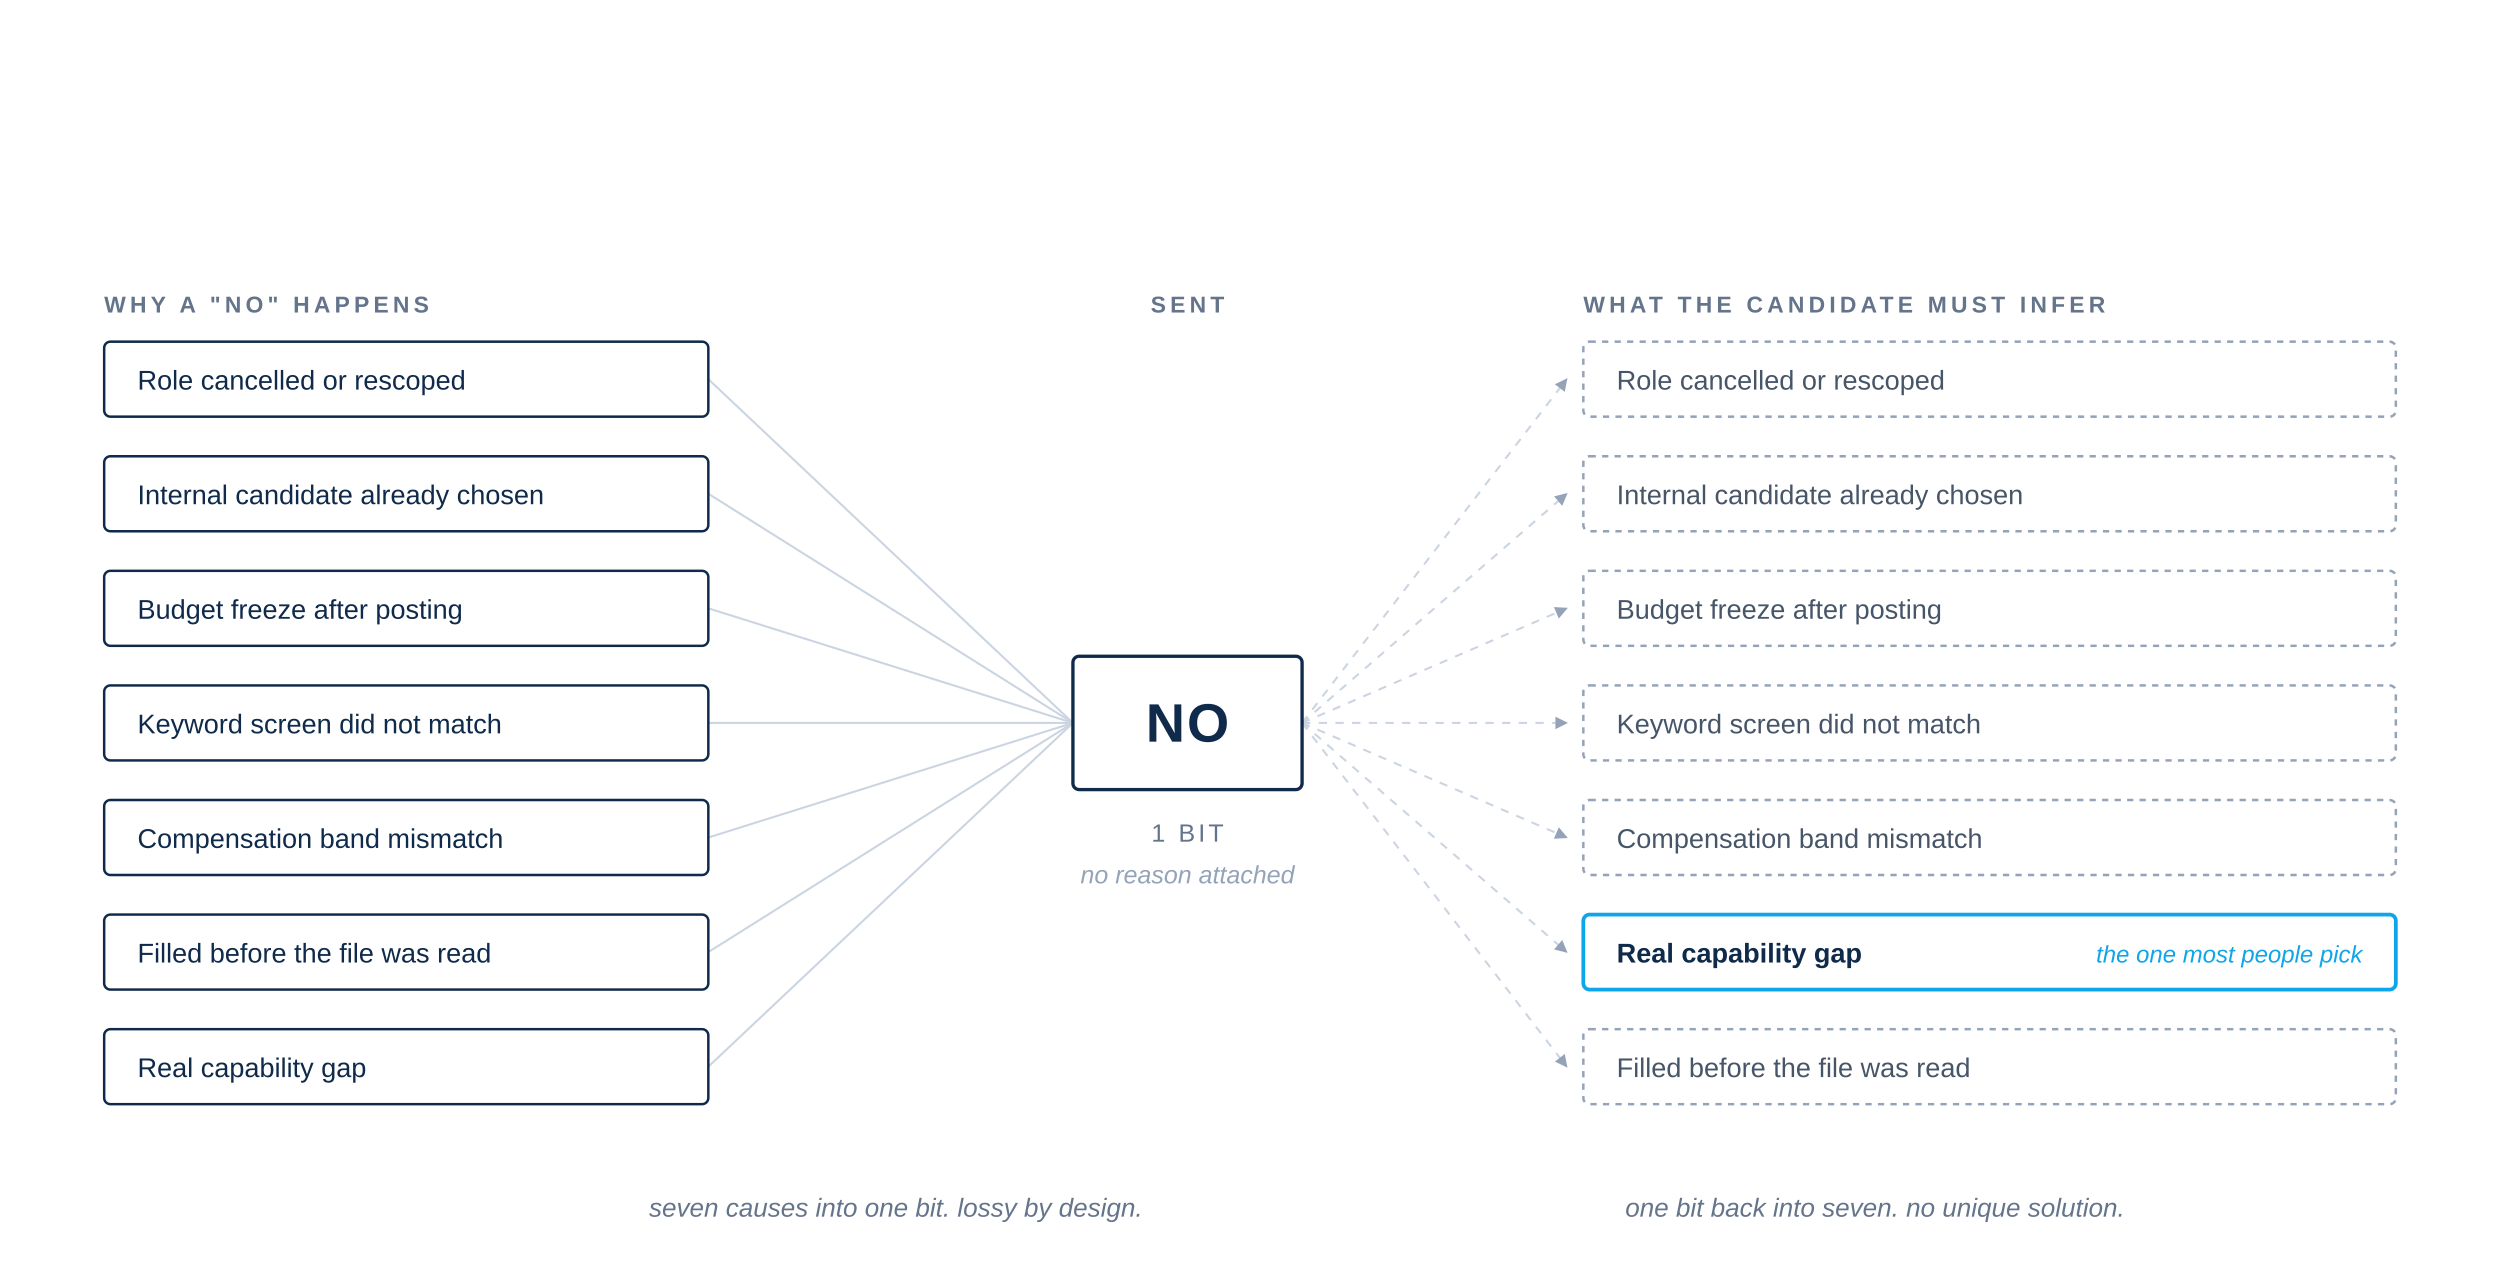
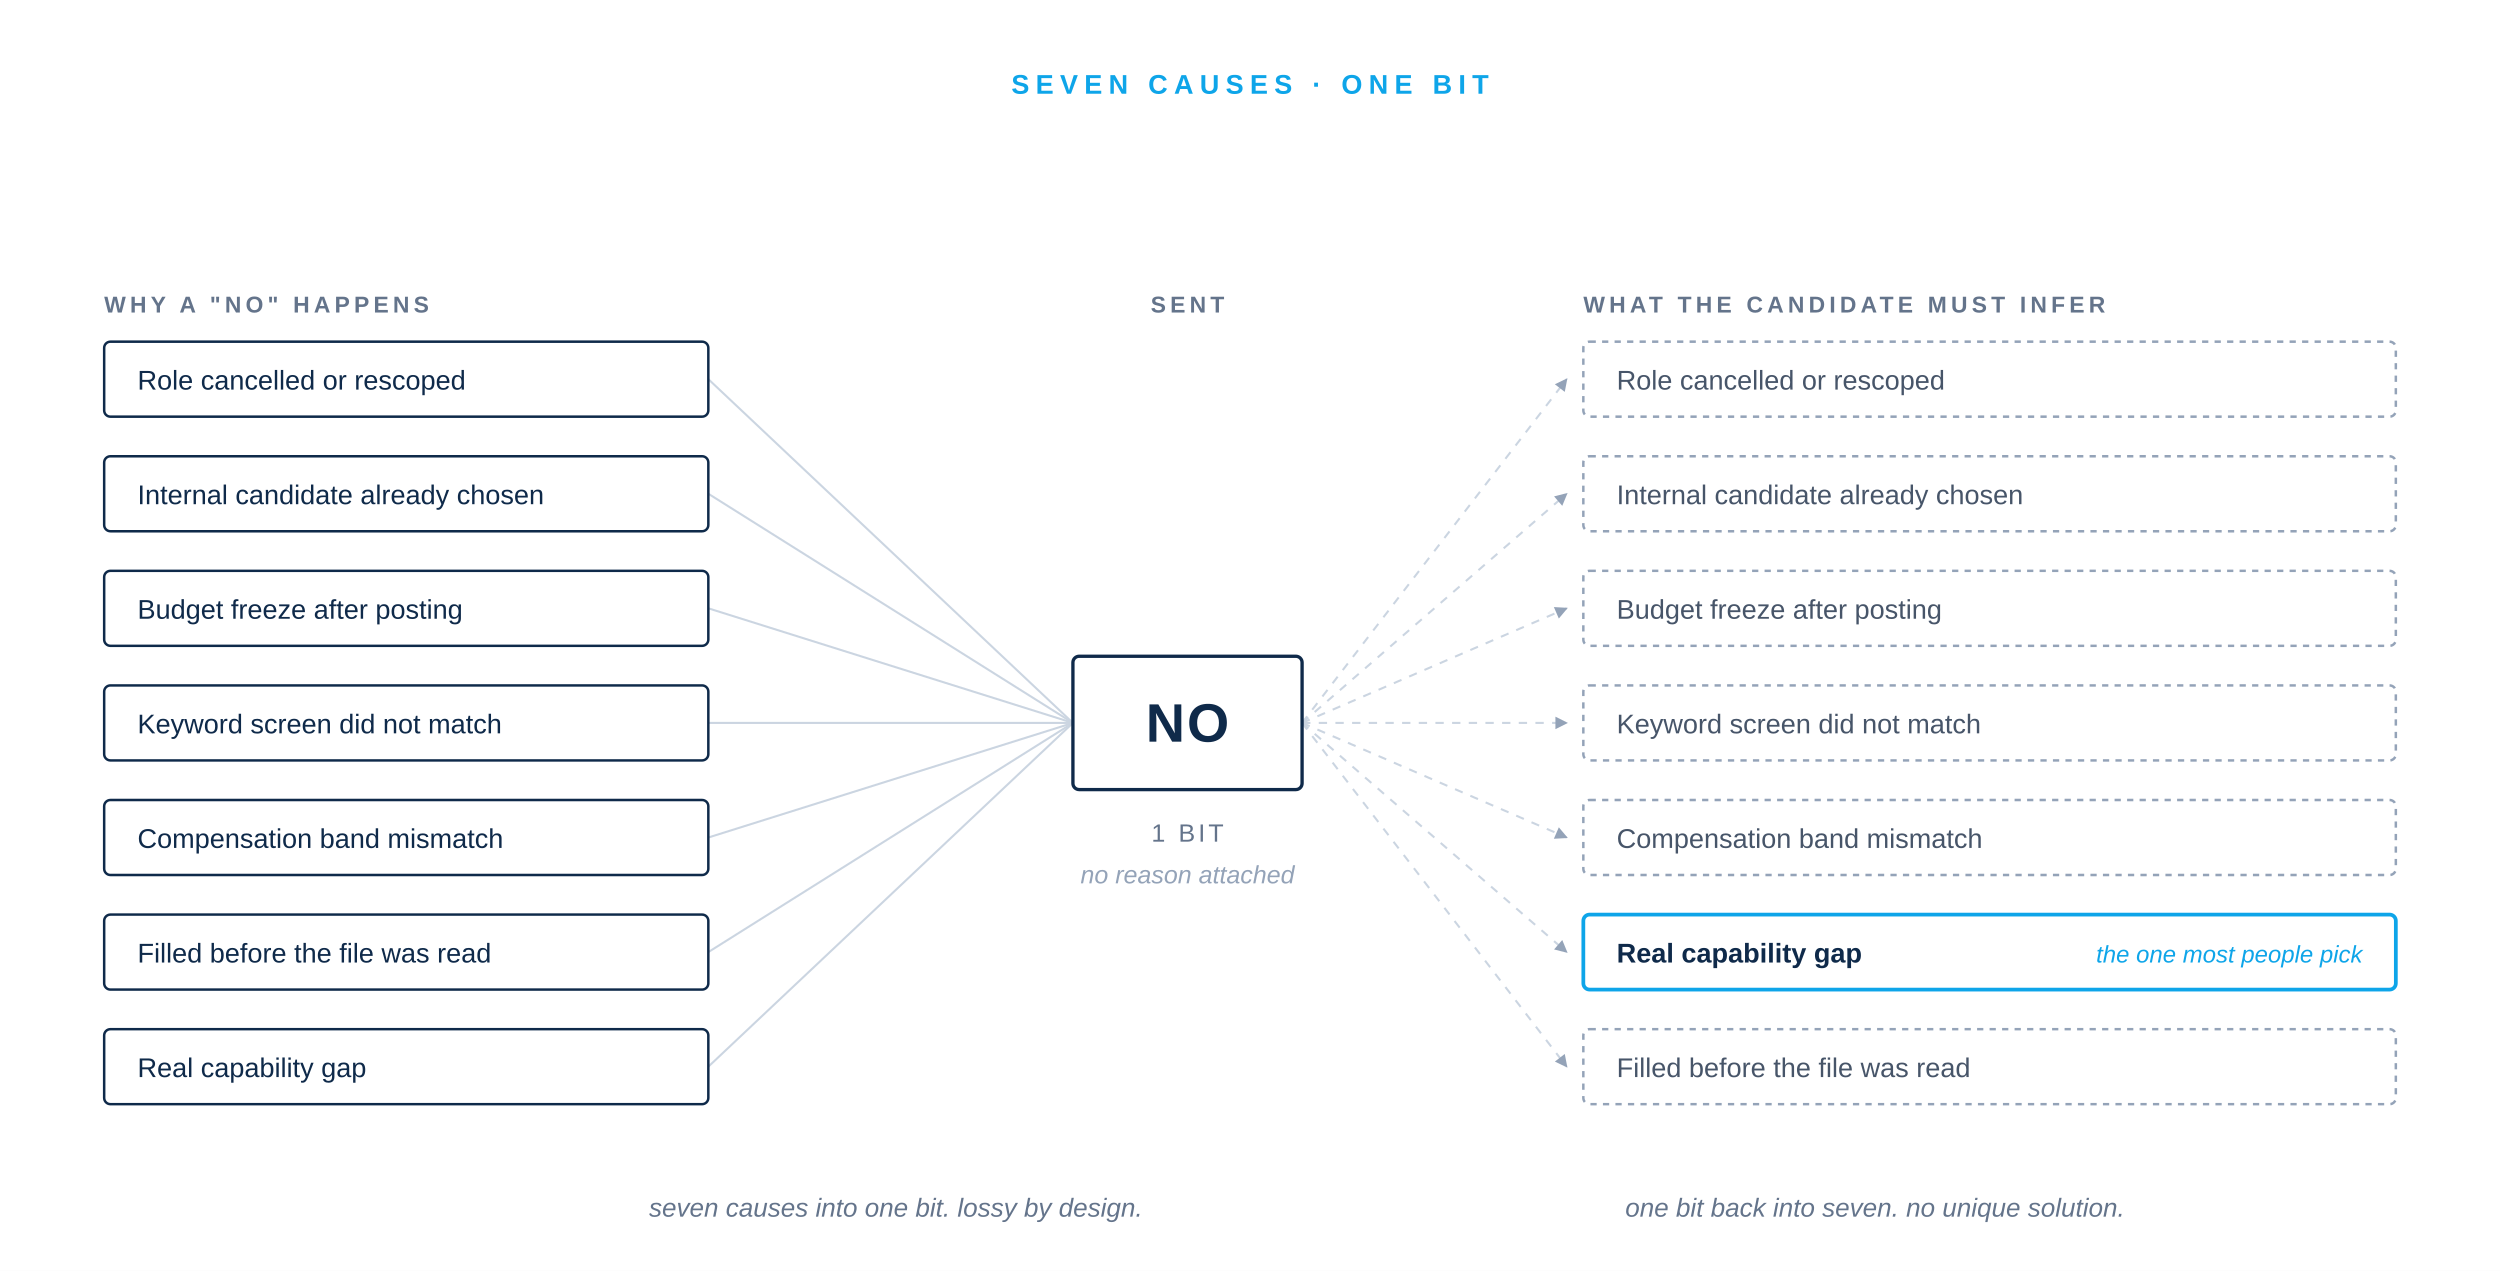
<svg xmlns="http://www.w3.org/2000/svg" viewBox="0 -110 1200 610" role="img" font-family="-apple-system, BlinkMacSystemFont, 'Helvetica Neue', Arial, sans-serif">
  <defs>
    <marker id="ah" viewBox="0 0 10 10" refX="9" refY="5" markerWidth="6" markerHeight="6" orient="auto-start-reverse">
      <path d="M 0 0 L 10 5 L 0 10 z" fill="#94A3B8" />
    </marker>
  </defs>
  <rect x="0" y="-110" width="1200" height="610" fill="#FFFFFF" />
+   <text x="600" y="-65" font-family="-apple-system, BlinkMacSystemFont, 'Helvetica Neue', Arial, sans-serif" font-size="13" font-weight="600" fill="#0EA5E9" letter-spacing="3" text-anchor="middle">SEVEN CAUSES · ONE BIT</text>
  <text x="50" y="40" font-size="11" font-weight="600" fill="#64748B" letter-spacing="2">WHY A "NO" HAPPENS</text>
  <text x="570" y="40" font-size="11" font-weight="600" fill="#64748B" letter-spacing="2" text-anchor="middle">SENT</text>
  <text x="760" y="40" font-size="11" font-weight="600" fill="#64748B" letter-spacing="2">WHAT THE CANDIDATE MUST INFER</text>
  <g stroke="#CBD5E1" stroke-width="1" fill="none">
    <path d="M340,72 L515,237" />
    <path d="M340,127 L515,237" />
    <path d="M340,182 L515,237" />
    <path d="M340,237 L515,237" />
    <path d="M340,292 L515,237" />
    <path d="M340,347 L515,237" />
    <path d="M340,402 L515,237" />
  </g>
  <g stroke="#CBD5E1" stroke-width="1" fill="none" stroke-dasharray="4 4" marker-end="url(#ah)">
    <path d="M625,237 L752,72" />
    <path d="M625,237 L752,127" />
    <path d="M625,237 L752,182" />
    <path d="M625,237 L752,237" />
    <path d="M625,237 L752,292" />
    <path d="M625,237 L752,347" />
    <path d="M625,237 L752,402" />
  </g>
  <g fill="none" stroke="#0F2A4A" stroke-width="1.2">
    <rect x="50" y="54" width="290" height="36" rx="3" />
    <rect x="50" y="109" width="290" height="36" rx="3" />
    <rect x="50" y="164" width="290" height="36" rx="3" />
    <rect x="50" y="219" width="290" height="36" rx="3" />
    <rect x="50" y="274" width="290" height="36" rx="3" />
    <rect x="50" y="329" width="290" height="36" rx="3" />
    <rect x="50" y="384" width="290" height="36" rx="3" />
  </g>
  <g font-size="13" fill="#0F2A4A">
    <text x="66" y="77">Role cancelled or rescoped</text>
    <text x="66" y="132">Internal candidate already chosen</text>
    <text x="66" y="187">Budget freeze after posting</text>
    <text x="66" y="242">Keyword screen did not match</text>
    <text x="66" y="297">Compensation band mismatch</text>
    <text x="66" y="352">Filled before the file was read</text>
    <text x="66" y="407">Real capability gap</text>
  </g>
  <rect x="515" y="205" width="110" height="64" rx="3" fill="none" stroke="#0F2A4A" stroke-width="1.6" />
  <text x="570" y="246" font-size="26" font-weight="700" fill="#0F2A4A" text-anchor="middle" letter-spacing="1">NO</text>
  <text x="570" y="294" font-size="12" fill="#64748B" text-anchor="middle" letter-spacing="1.5">1 BIT</text>
  <text x="570" y="314" font-size="12" fill="#94A3B8" text-anchor="middle" font-style="italic">no reason attached</text>
  <g fill="none" stroke="#94A3B8" stroke-width="1.2" stroke-dasharray="3 3">
    <rect x="760" y="54" width="390" height="36" rx="3" />
    <rect x="760" y="109" width="390" height="36" rx="3" />
    <rect x="760" y="164" width="390" height="36" rx="3" />
    <rect x="760" y="219" width="390" height="36" rx="3" />
    <rect x="760" y="274" width="390" height="36" rx="3" />
    <rect x="760" y="384" width="390" height="36" rx="3" />
  </g>
  <rect x="760" y="329" width="390" height="36" rx="3" fill="none" stroke="#0EA5E9" stroke-width="1.8" />
  <g font-size="13" fill="#475569">
    <text x="776" y="77">Role cancelled or rescoped</text>
    <text x="776" y="132">Internal candidate already chosen</text>
    <text x="776" y="187">Budget freeze after posting</text>
    <text x="776" y="242">Keyword screen did not match</text>
    <text x="776" y="297">Compensation band mismatch</text>
    <text x="776" y="407">Filled before the file was read</text>
  </g>
  <text x="776" y="352" font-size="13" font-weight="600" fill="#0F2A4A">Real capability gap</text>
  <text x="1134" y="352" font-size="11.5" fill="#0EA5E9" text-anchor="end" font-style="italic">the one most people pick</text>
  <text x="430" y="474" font-size="12.5" fill="#64748B" text-anchor="middle" font-style="italic">seven causes into one bit. lossy by design.</text>
  <text x="900" y="474" font-size="12.5" fill="#64748B" text-anchor="middle" font-style="italic">one bit back into seven. no unique solution.</text>
</svg>
